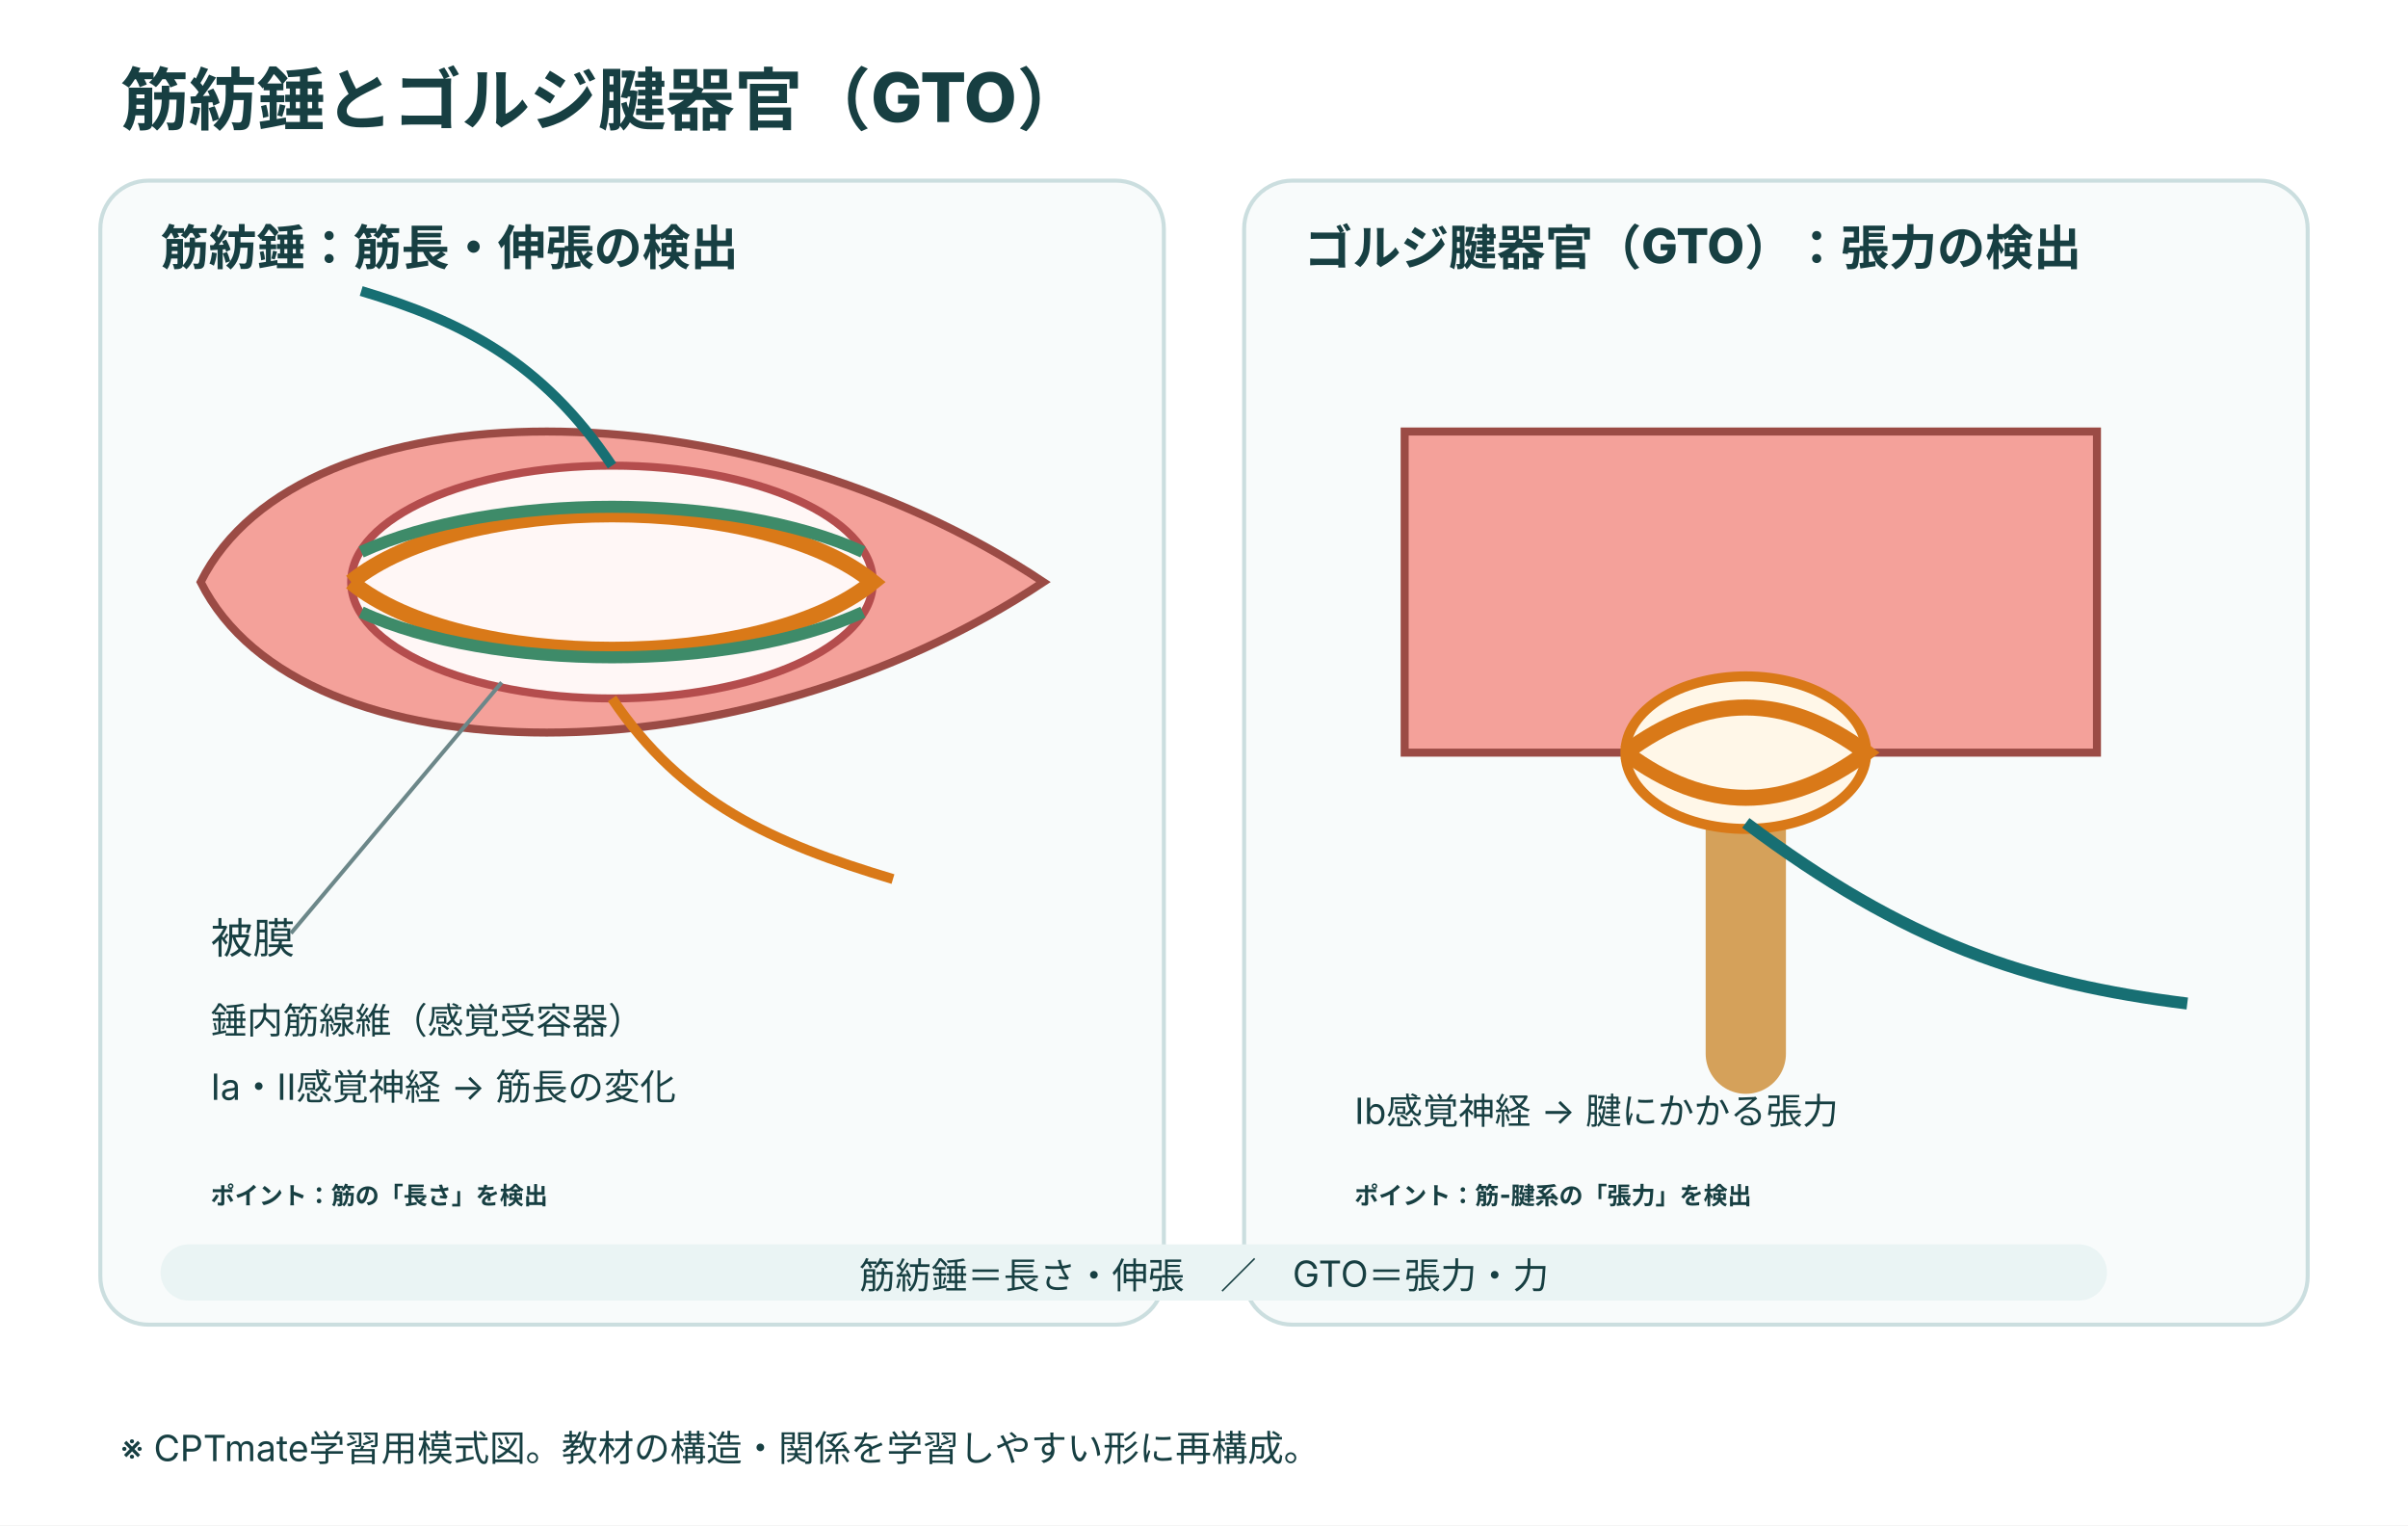
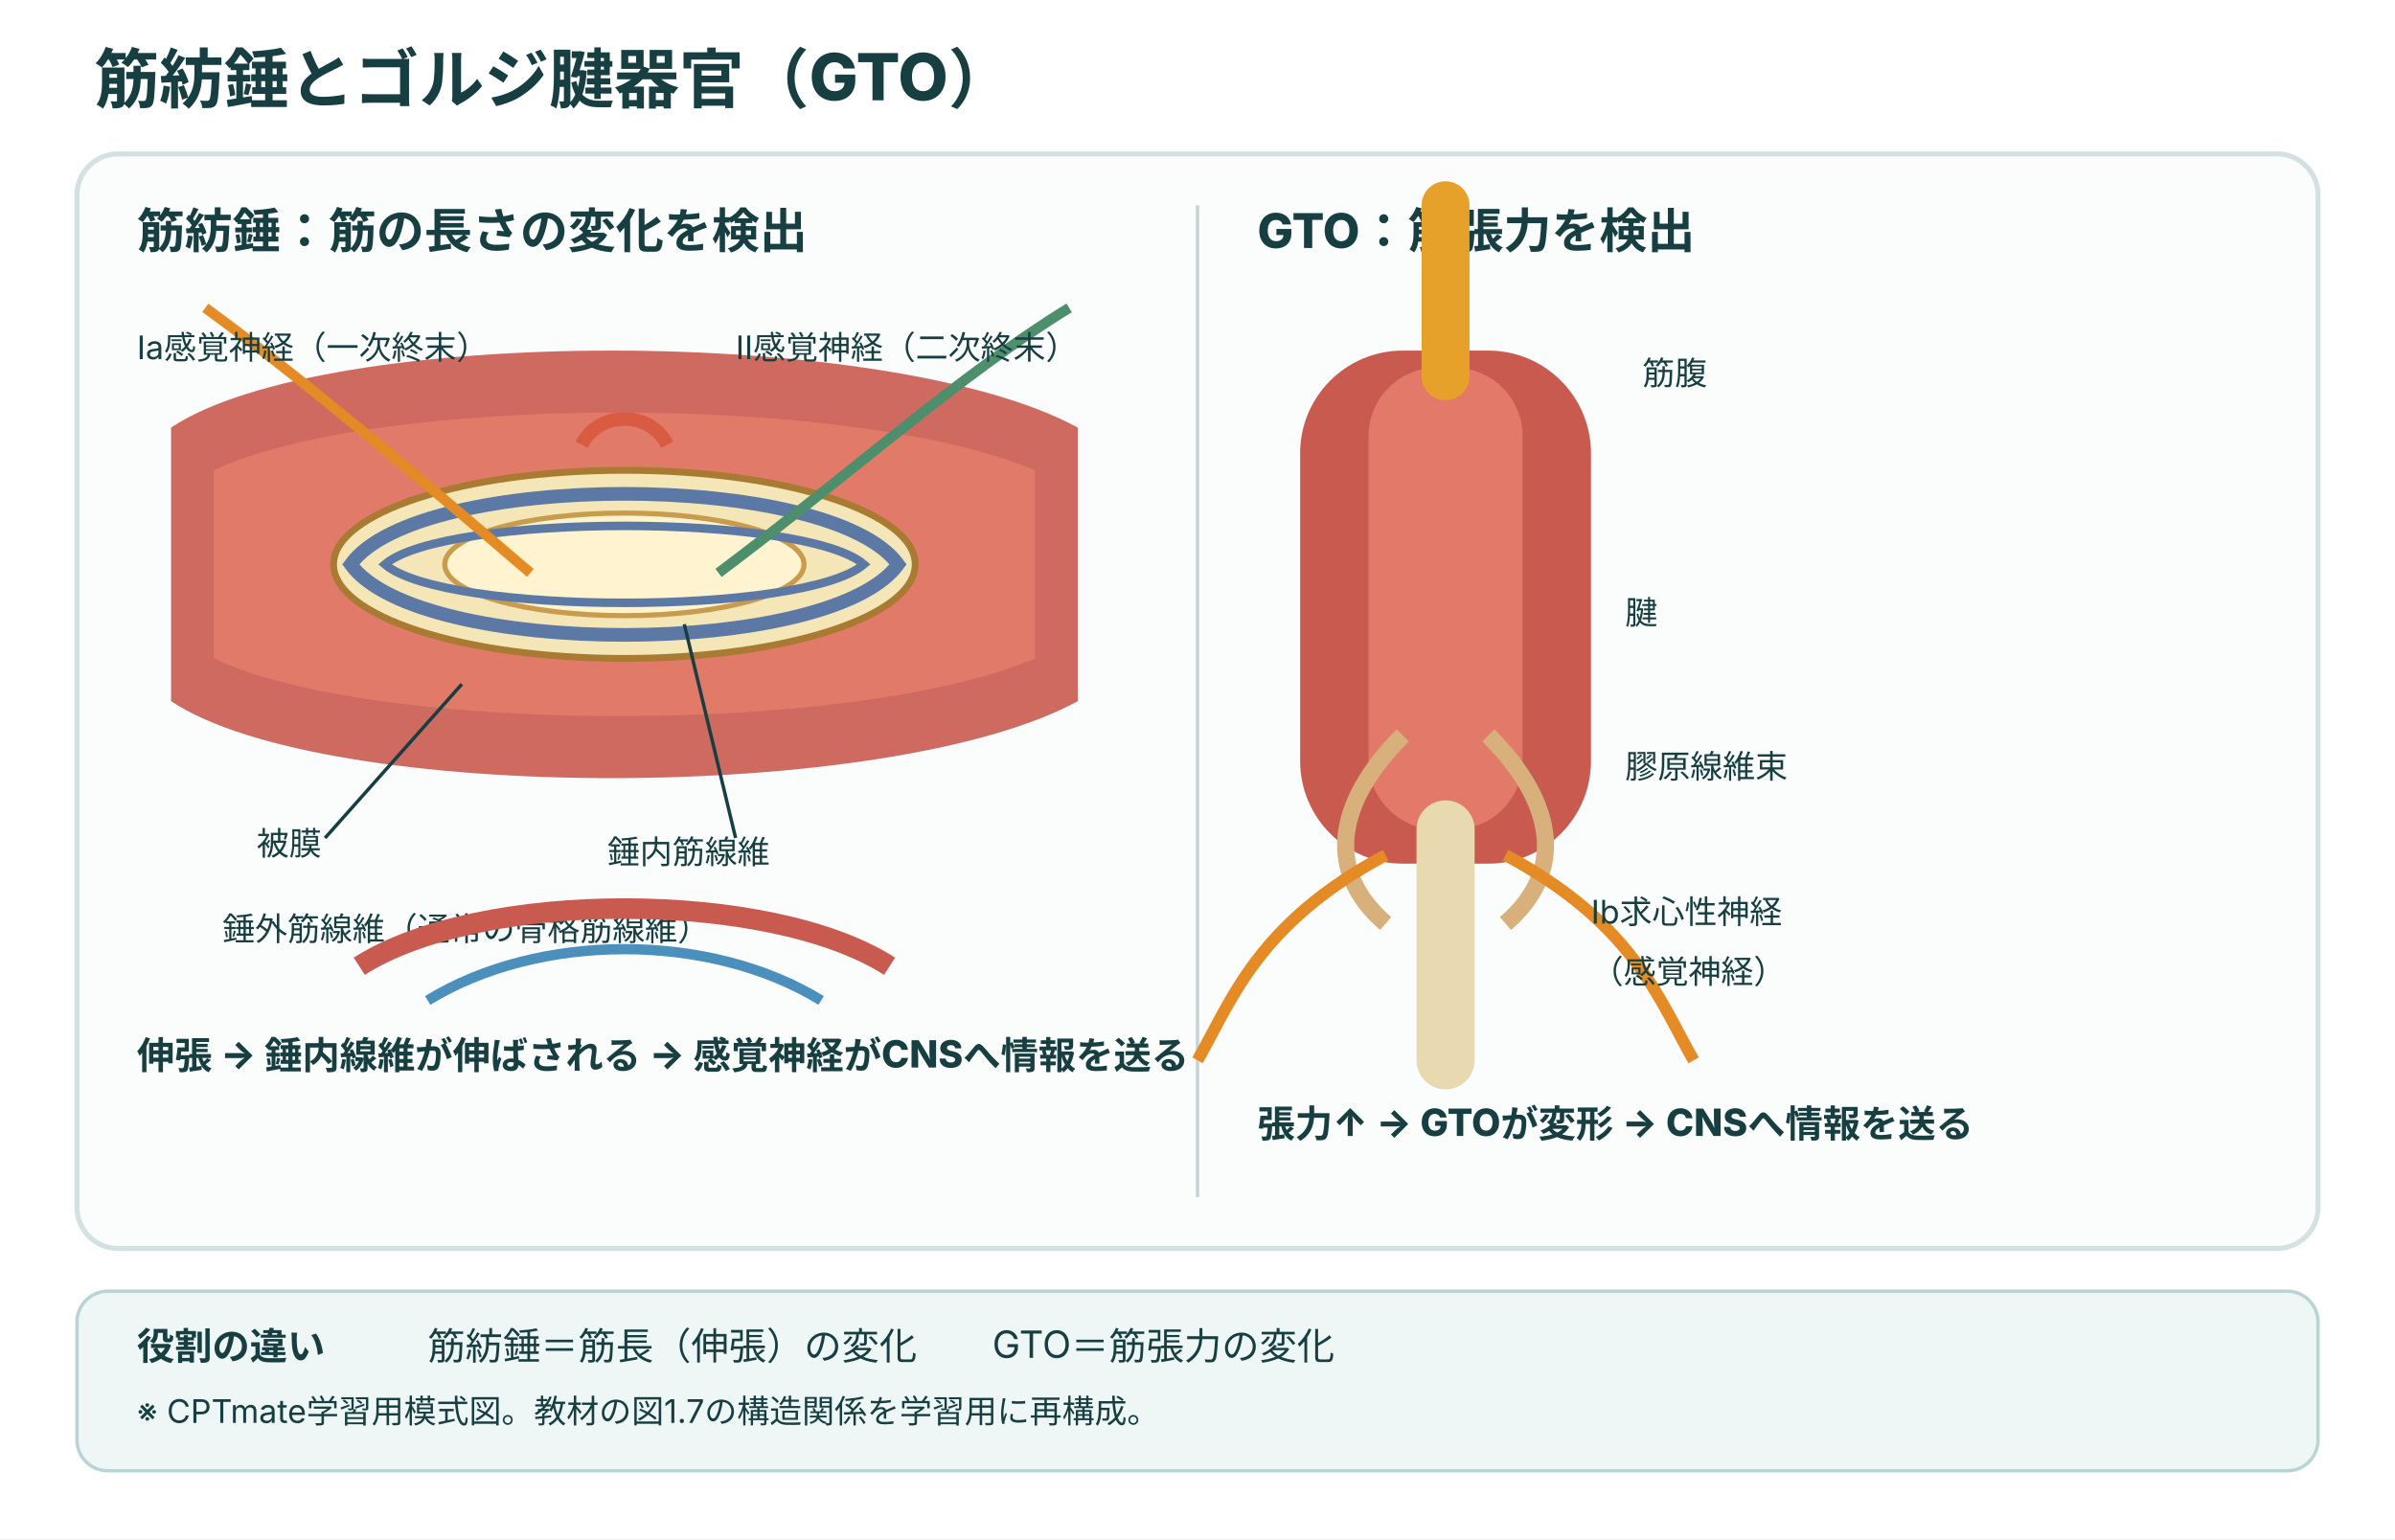
- <svg xmlns="http://www.w3.org/2000/svg" width="1200" height="760" viewBox="0 0 1200 760">
-   <rect width="1200" height="760" fill="#fff" />
+ <svg xmlns="http://www.w3.org/2000/svg" viewBox="0 0 1400 900">
+   <rect width="1400" height="900" fill="#fff" />
  <style>
- .t{font-family:-apple-system,BlinkMacSystemFont,'Noto Sans JP','Yu Gothic',sans-serif;fill:#173f42}
- .h{font-size:34px;font-weight:800} .sh{font-size:24px;font-weight:800} .tx{font-size:21px} .sm{font-size:18px} .bold{font-weight:800}
- .panel{fill:#f8fbfb;stroke:#cbdedf;stroke-width:2} .teal{fill:#176f73} .blue{fill:#2868a8} .orange{fill:#d97918} .green{fill:#3e8b69} .red{fill:#b44d4d}
- .line{stroke:#176f73;stroke-width:5;fill:none} .thin{stroke:#6c8789;stroke-width:2;fill:none}
+ .t{font-family:-apple-system,BlinkMacSystemFont,"Noto Sans JP","Yu Gothic",sans-serif;fill:#173f42}
+ .h{font-size:38px;font-weight:800}.sh{font-size:28px;font-weight:800}.tx{font-size:22px}.sm{font-size:19px}.b{font-weight:800}
+ .panel{fill:#fbfdfd;stroke:#d4e1e2;stroke-width:3}
</style>
-   <text x="60" y="62" class="t h">筋紡錘とゴルジ腱器官（GTO）</text>
-   <rect x="50" y="90" width="530" height="570" rx="24" class="panel" />
-   <rect x="620" y="90" width="530" height="570" rx="24" class="panel" />
-   <text x="80" y="132" class="t sh">筋紡錘：筋長・伸張の検出</text>
-   <text x="650" y="132" class="t sh">ゴルジ腱器官（GTO）：張力の検出</text>
-   <path d="M100 290 C150 190 370 190 520 290 C370 390 150 390 100 290Z" fill="#f4a19a" stroke="#9b4b45" stroke-width="4" />
-   <ellipse cx="305" cy="290" rx="130" ry="58" fill="#fff7f6" stroke="#b44d4d" stroke-width="4" />
-   <path d="M175 290 C230 245 380 245 435 290 C380 335 230 335 175 290" fill="none" stroke="#d97918" stroke-width="8" />
-   <path d="M180 275 C245 245 365 245 430 275 M180 305 C245 335 365 335 430 305" fill="none" stroke="#3e8b69" stroke-width="6" />
-   <path d="M305 232 C270 180 230 160 180 145" class="line" />
-   <path d="M305 348 C340 400 385 420 445 438" stroke="#d97918" stroke-width="5" fill="none" />
-   <text x="105" y="475" class="t tx">被膜</text>
-   <line x1="145" y1="465" x2="250" y2="340" class="thin" />
-   <text x="105" y="515" class="t sm">錘内筋線維（感覚受容器）</text>
-   <text x="105" y="548" class="t sm">Ia・II感覚神経 → 筋長の変化</text>
-   <text x="105" y="600" class="t bold" fill="#176f73">ポイント：筋の「長さ」を検出</text>
-   <path d="M700 215 L1045 215 L1045 375 L700 375 Z" fill="#f4a19a" stroke="#9b4b45" stroke-width="4" />
-   <path d="M870 375 L870 525" stroke="#d5a15a" stroke-width="40" stroke-linecap="round" />
-   <ellipse cx="870" cy="375" rx="60" ry="38" fill="#fff7e8" stroke="#d97918" stroke-width="5" />
-   <path d="M810 375 Q870 330 930 375 Q870 420 810 375" fill="none" stroke="#d97918" stroke-width="8" />
-   <path d="M870 410 C950 470 1010 490 1090 500" stroke="#176f73" stroke-width="6" fill="none" />
-   <text x="675" y="560" class="t sm">Ib感覚神経 → 腱にかかる張力</text>
-   <text x="675" y="600" class="t bold" fill="#176f73">ポイント：筋‐腱系の「張力」を検出</text>
-   <rect x="80" y="620" width="970" height="28" rx="14" fill="#eaf4f4" />
-   <text x="600" y="642" text-anchor="middle" class="t sm">筋紡錘＝長さ・伸張　／　GTO＝張力・力</text>
-   <text x="60" y="728" class="t sm" fill="#708487">※ CPTmate学習用模式図。教材の構造・関係を学習しやすい形に再構成。</text>
+   <text x="55" y="60" class="t h">筋紡錘とゴルジ腱器官（GTO）</text>
+   <rect x="45" y="90" width="1310" height="640" rx="24" class="panel" />
+   <line x1="700" y1="120" x2="700" y2="700" stroke="#c7d3d4" stroke-width="2" />
+   <text x="80" y="145" class="t sh">筋紡錘：筋の長さの変化を検出</text>
+   <text x="735" y="145" class="t sh">GTO：筋張力を検出</text>
+   <path d="M100 250 C190 190 520 190 630 250 L630 410 C520 470 190 470 100 410 Z" fill="#c95a4f" opacity=".9" />
+   <path d="M125 275 C220 230 500 230 605 275 L605 385 C500 430 220 430 125 385 Z" fill="#e27a69" />
+   <ellipse cx="365" cy="330" rx="170" ry="55" fill="#f4e6b6" stroke="#a97b32" stroke-width="4" />
+   <ellipse cx="365" cy="330" rx="105" ry="30" fill="#fff4cf" stroke="#c99b4c" stroke-width="3" />
+   <path d="M205 330 C245 275 485 275 525 330 C485 385 245 385 205 330Z" fill="none" stroke="#5c79a5" stroke-width="8" />
+   <path d="M225 330 C260 300 470 300 505 330 C470 360 260 360 225 330Z" fill="none" stroke="#5c79a5" stroke-width="5" />
+   <text x="150" y="500" class="t sm">被膜</text>
+   <line x1="190" y1="490" x2="270" y2="400" stroke="#173f42" stroke-width="2" />
+   <text x="355" y="505" class="t sm">錘内筋線維</text>
+   <line x1="430" y1="490" x2="400" y2="365" stroke="#173f42" stroke-width="2" />
+   <text x="130" y="550" class="t sm">錘外筋線維（通常の骨格筋線維）</text>
+   <path d="M210 565 C280 520 450 520 520 565" fill="none" stroke="#c95a4f" stroke-width="12" />
+   <path d="M250 585 C315 545 415 545 480 585" fill="none" stroke="#4b8fbd" stroke-width="6" />
+   <path d="M310 335 C240 275 175 220 120 180" fill="none" stroke="#e58b25" stroke-width="6" />
+   <path d="M420 335 C500 275 560 220 625 180" fill="none" stroke="#4d8f6d" stroke-width="6" />
+   <text x="80" y="210" class="t sm">Ia感覚神経（一次終末）</text>
+   <text x="430" y="210" class="t sm">II感覚神経（二次終末）</text>
+   <path d="M340 260 C350 240 380 240 390 260" fill="none" stroke="#d85b42" stroke-width="8" />
+   <text x="80" y="625" class="t tx b">伸張 → 錘内線維が伸ばされる → 感覚神経がCNSへ情報を送る</text>
+   <rect x="760" y="205" width="170" height="300" rx="60" fill="#c95a4f" />
+   <rect x="800" y="215" width="90" height="270" rx="40" fill="#e37a69" />
+   <path d="M845 120 L845 220" stroke="#e6a12b" stroke-width="28" stroke-linecap="round" />
+   <path d="M845 485 L845 620" stroke="#e8d9b0" stroke-width="34" stroke-linecap="round" />
+   <path d="M820 430 C780 470 775 510 810 540" fill="none" stroke="#d8b07b" stroke-width="10" />
+   <path d="M870 430 C910 470 915 510 880 540" fill="none" stroke="#d8b07b" stroke-width="10" />
+   <path d="M810 500 C735 540 720 585 700 620" fill="none" stroke="#e58b25" stroke-width="7" />
+   <path d="M880 500 C955 540 970 585 990 620" fill="none" stroke="#e58b25" stroke-width="7" />
+   <text x="960" y="225" class="t sm">筋腹</text>
+   <text x="950" y="365" class="t sm">腱</text>
+   <text x="950" y="455" class="t sm">膠原線維束</text>
+   <text x="930" y="540" class="t sm">Ib求心性神経</text>
+   <text x="930" y="575" class="t sm">（感覚神経）</text>
+   <text x="735" y="665" class="t tx b">張力↑ → GTOが変形 → CNSへ情報を送る</text>
+   <rect x="45" y="755" width="1310" height="105" rx="18" fill="#eef7f6" stroke="#b9d4d5" stroke-width="2" />
+   <text x="80" y="795" class="t tx b">役割の違い</text>
+   <text x="250" y="795" class="t tx">筋紡錘＝筋長（伸張）の変化　　GTO＝筋張力の変化</text>
+   <text x="80" y="832" class="t sm">※ CPTmate学習用模式図。教材の図1.7の構造関係を学習用に再構成。</text>
</svg>
